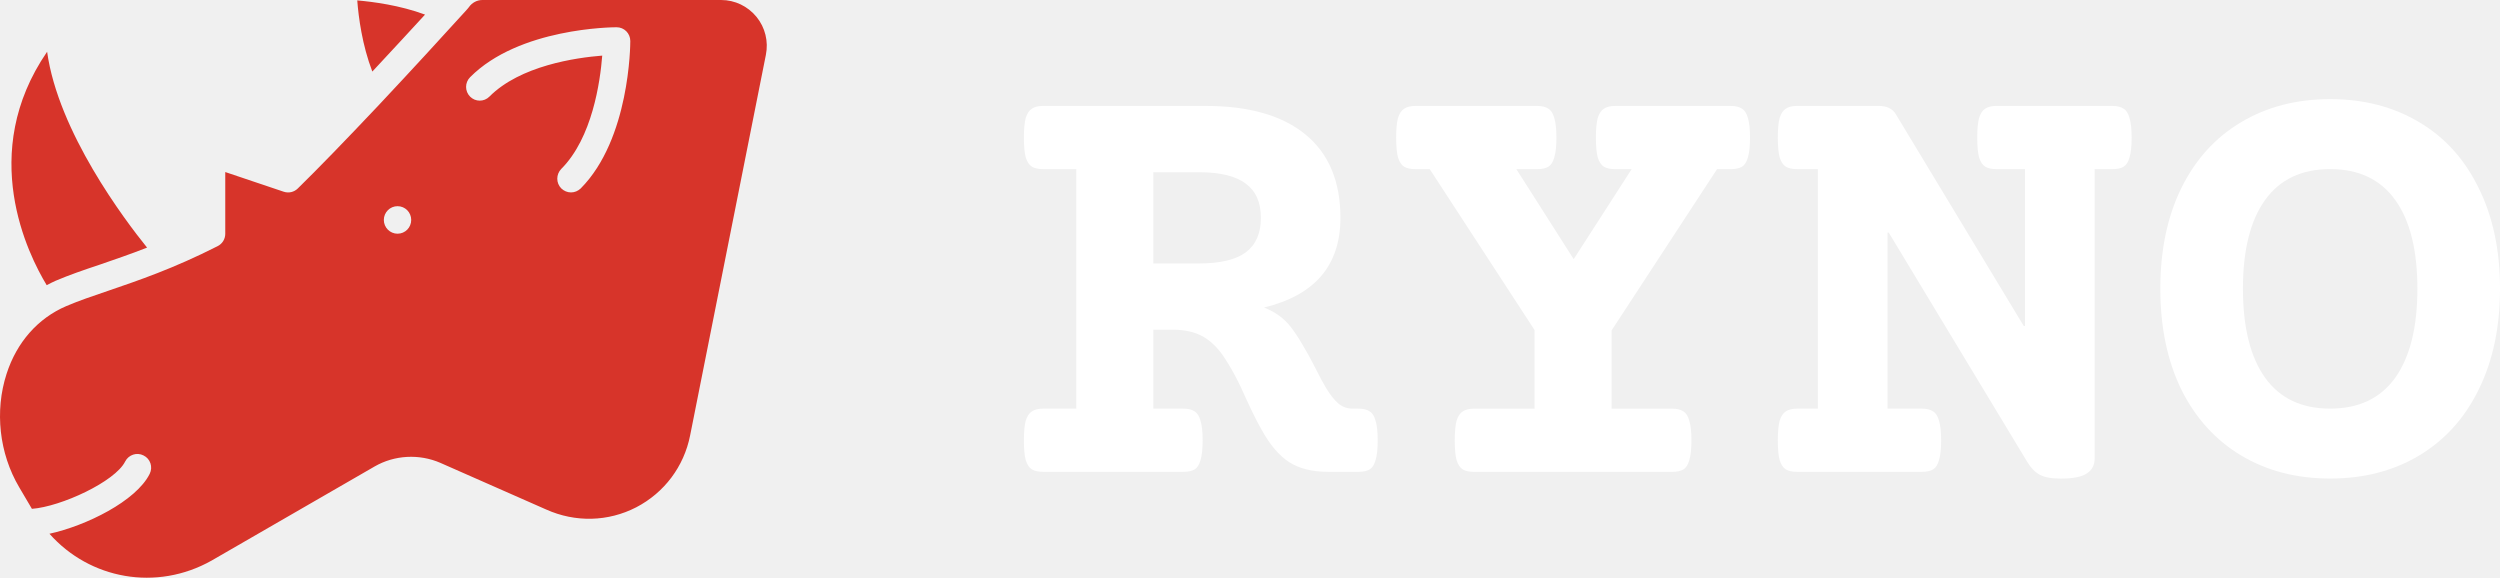
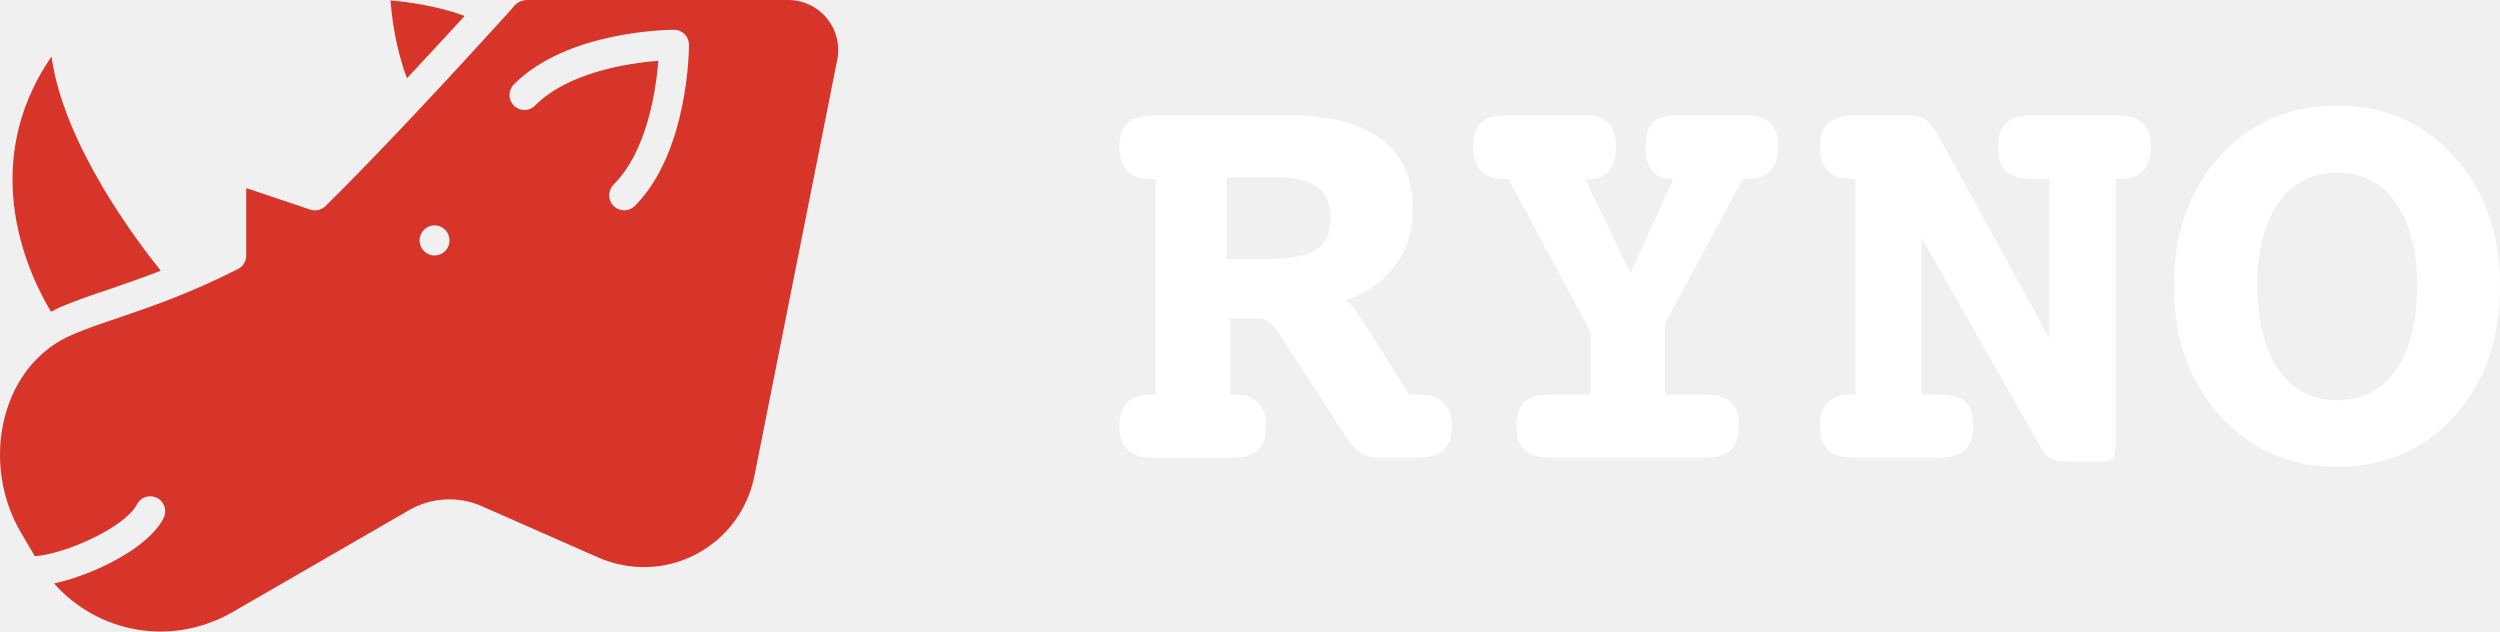
- <svg xmlns="http://www.w3.org/2000/svg" width="97.796mm" height="22.599mm" viewBox="0 0 97.796 22.599" version="1.1" id="svg8">
+ <svg xmlns="http://www.w3.org/2000/svg" width="89.464mm" height="22.599mm" viewBox="0 0 89.464 22.599" version="1.1" id="svg8">
  <defs id="defs2">
    <rect x="70.047" y="101.089" width="66.625" height="29.091" id="rect854" />
  </defs>
  <g id="layer1" transform="translate(6.617337,-72.56818)">
-     <text xml:space="preserve" style="font-style:normal;font-weight:normal;font-size:18.859px;line-height:1.25;font-family:sans-serif;fill:#000000;fill-opacity:1;stroke:none;stroke-width:0.283" x="31.256" y="83.868" id="text851">
-       <tspan id="tspan849" x="31.256" y="83.868" style="font-style:normal;font-variant:normal;font-weight:bold;font-stretch:normal;font-size:18.859px;font-family:Oxanium;-inkscape-font-specification:'Oxanium Bold';stroke-width:0.283">  </tspan>
-     </text>
    <g style="fill:#d7342a;fill-opacity:1" id="g847" transform="matrix(0.5356481,0,0,0.5384083,-8.759458,66.63494)">
      <path d="m 30.09,11.05 c 0.09,1.21 0.36,3.25 1.1,5.17 1.52,-1.62 2.88,-3.09 3.85,-4.14 C 33.19,11.4 31.25,11.15 30.09,11.05 Z M 7.44,14.78 C 2.35,22.15 6.05,29.51 7.41,31.74 7.62,31.63 7.83,31.52 8.06,31.42 9.05,31 10.13,30.63 11.28,30.25 12.35,29.88 13.49,29.5 14.74,29.01 13.1,26.99 8.25,20.6 7.44,14.78 Z M 59.25,12.25 C 58.61,11.47 57.67,11.02 56.66,11.02 H 39.23 c -0.39,0 -0.75,0.19 -0.98,0.51 -0.02,0.03 -0.04,0.06 -0.07,0.09 0,0 -0.26,0.3 -0.73,0.8 -1.02,1.12 -3.28,3.58 -5.82,6.27 -2.44,2.57 -4.42,4.6 -5.89,6.03 -0.27,0.26 -0.66,0.35 -1.02,0.23 l -4.27,-1.43 v 4.49 c 0,0.37 -0.21,0.72 -0.55,0.89 -3.22,1.63 -5.86,2.52 -7.98,3.24 -1.16,0.39 -2.16,0.73 -3.08,1.12 -2.07,0.88 -3.62,2.63 -4.36,4.92 -0.88,2.7 -0.54,5.78 0.92,8.24 l 0.93,1.57 c 2.13,-0.16 6.08,-1.98 6.81,-3.44 0.25,-0.49 0.85,-0.69 1.34,-0.44 0.5,0.24 0.7,0.84 0.45,1.34 -0.99,1.98 -4.65,3.77 -7.32,4.35 C 10.56,53.11 15.43,54 19.45,51.75 l 11.91,-6.84 c 1.45,-0.83 3.25,-0.93 4.8,-0.26 l 7.73,3.39 c 2.13,0.95 4.52,0.89 6.57,-0.16 2.05,-1.06 3.49,-2.96 3.94,-5.23 L 59.93,15.01 C 60.13,14.03 59.88,13.02 59.25,12.25 Z M 33.03,28 c -0.55,0 -1,-0.45 -1,-1 0,-0.55 0.45,-1 1,-1 0.56,0 1,0.45 1,1 0,0.55 -0.44,1 -1,1 z M 46.41,24.71 C 46.21,24.9 45.96,25 45.7,25 c -0.26,0 -0.51,-0.1 -0.71,-0.29 -0.39,-0.39 -0.39,-1.02 0,-1.42 2.26,-2.25 2.84,-6.32 2.99,-8.23 -1.92,0.15 -5.99,0.73 -8.24,2.98 -0.39,0.39 -1.02,0.39 -1.41,0 -0.39,-0.39 -0.39,-1.02 0,-1.41 C 41.91,13.04 48.74,13 49.03,13 c 0.56,0 1,0.45 1,1 0,0.29 -0.04,7.12 -3.62,10.71 z" id="path833" style="fill:#d7342a;fill-opacity:1" />
    </g>
-     <g aria-label="RYNO" id="text860" style="font-style:normal;font-weight:normal;font-size:24.694px;line-height:1.25;font-family:sans-serif;fill:#000000;fill-opacity:1;stroke:none;stroke-width:0.265">
-       <path d="m 40.548,76.712 q 2.544,0 3.907,1.121 1.363,1.121 1.363,3.256 0,2.785 -2.99,3.509 0.651,0.253 1.037,0.748 0.253,0.326 0.458,0.687 0.217,0.35 0.494,0.892 0.289,0.579 0.446,0.832 0.241,0.398 0.482,0.603 0.241,0.193 0.543,0.193 h 0.229 q 0.289,0 0.446,0.109 0.157,0.096 0.229,0.362 0.084,0.265 0.084,0.772 0,0.506 -0.084,0.772 -0.072,0.265 -0.229,0.362 -0.157,0.096 -0.446,0.096 h -1.17 q -0.953,0 -1.543,-0.386 -0.591,-0.386 -1.085,-1.29 -0.241,-0.422 -0.579,-1.158 -0.241,-0.555 -0.458,-0.953 -0.217,-0.41 -0.482,-0.796 -0.374,-0.518 -0.832,-0.748 -0.458,-0.229 -1.097,-0.229 h -0.772 v 3.087 h 1.17 q 0.289,0 0.446,0.109 0.157,0.096 0.229,0.362 0.084,0.265 0.084,0.772 0,0.506 -0.084,0.772 -0.072,0.265 -0.229,0.362 -0.157,0.096 -0.446,0.096 h -5.474 q -0.289,0 -0.446,-0.096 -0.157,-0.096 -0.241,-0.362 -0.072,-0.265 -0.072,-0.772 0,-0.506 0.072,-0.772 0.084,-0.265 0.241,-0.362 0.157,-0.109 0.446,-0.109 h 1.29 v -9.369 h -1.29 q -0.289,0 -0.446,-0.096 -0.157,-0.096 -0.241,-0.362 -0.072,-0.265 -0.072,-0.772 0,-0.506 0.072,-0.772 0.084,-0.265 0.241,-0.362 0.157,-0.109 0.446,-0.109 z m -2.05,6.162 h 1.797 q 1.23,0 1.821,-0.434 0.591,-0.446 0.591,-1.35 0,-0.904 -0.591,-1.338 -0.591,-0.446 -1.821,-0.446 h -1.797 z" style="font-style:normal;font-variant:normal;font-weight:bold;font-stretch:normal;font-size:24.694px;font-family:'Courier Prime';-inkscape-font-specification:'Courier Prime Bold';fill:#ffffff;fill-opacity:1;stroke-width:0.265" id="path934" />
-       <path d="m 61.082,76.712 q 0.289,0 0.446,0.109 0.157,0.096 0.229,0.362 0.084,0.265 0.084,0.772 0,0.506 -0.084,0.772 -0.072,0.265 -0.229,0.362 -0.157,0.096 -0.446,0.096 h -0.531 l -4.124,6.306 v 3.063 h 2.363 q 0.289,0 0.446,0.109 0.157,0.096 0.229,0.362 0.084,0.265 0.084,0.772 0,0.506 -0.084,0.772 -0.072,0.265 -0.229,0.362 -0.157,0.096 -0.446,0.096 h -7.741 q -0.289,0 -0.446,-0.096 -0.157,-0.096 -0.241,-0.362 -0.072,-0.265 -0.072,-0.772 0,-0.506 0.072,-0.772 0.084,-0.265 0.241,-0.362 0.157,-0.109 0.446,-0.109 h 2.363 v -3.075 l -4.1,-6.294 h -0.555 q -0.289,0 -0.446,-0.096 -0.157,-0.096 -0.241,-0.362 -0.072,-0.265 -0.072,-0.772 0,-0.506 0.072,-0.772 0.084,-0.265 0.241,-0.362 0.157,-0.109 0.446,-0.109 h 4.751 q 0.289,0 0.446,0.109 0.157,0.096 0.229,0.362 0.084,0.265 0.084,0.772 0,0.506 -0.084,0.772 -0.072,0.265 -0.229,0.362 -0.157,0.096 -0.446,0.096 h -0.808 l 2.243,3.521 2.267,-3.521 h -0.639 q -0.289,0 -0.446,-0.096 -0.157,-0.096 -0.241,-0.362 -0.072,-0.265 -0.072,-0.772 0,-0.506 0.072,-0.772 0.084,-0.265 0.241,-0.362 0.157,-0.109 0.446,-0.109 z" style="font-style:normal;font-variant:normal;font-weight:bold;font-stretch:normal;font-size:24.694px;font-family:'Courier Prime';-inkscape-font-specification:'Courier Prime Bold';fill:#ffffff;fill-opacity:1;stroke-width:0.265" id="path936" />
-       <path d="m 76.01,76.712 q 0.289,0 0.446,0.109 0.157,0.096 0.229,0.362 0.084,0.265 0.084,0.772 0,0.506 -0.084,0.772 -0.072,0.265 -0.229,0.362 -0.157,0.096 -0.446,0.096 H 75.322 V 90.494 q 0,0.398 -0.301,0.591 -0.301,0.205 -1.025,0.205 -0.555,0 -0.832,-0.157 -0.265,-0.145 -0.47,-0.482 l -5.426,-8.983 h -0.048 v 6.885 h 1.338 q 0.289,0 0.446,0.109 0.157,0.096 0.229,0.362 0.084,0.265 0.084,0.772 0,0.506 -0.084,0.772 -0.072,0.265 -0.229,0.362 -0.157,0.096 -0.446,0.096 h -4.871 q -0.289,0 -0.446,-0.096 -0.157,-0.096 -0.241,-0.362 -0.072,-0.265 -0.072,-0.772 0,-0.506 0.072,-0.772 0.084,-0.265 0.241,-0.362 0.157,-0.109 0.446,-0.109 h 0.808 v -9.369 h -0.808 q -0.289,0 -0.446,-0.096 -0.157,-0.096 -0.241,-0.362 -0.072,-0.265 -0.072,-0.772 0,-0.506 0.072,-0.772 0.084,-0.265 0.241,-0.362 0.157,-0.109 0.446,-0.109 h 3.183 q 0.482,0 0.675,0.326 l 5.004,8.284 h 0.048 v -6.137 h -1.109 q -0.289,0 -0.446,-0.096 -0.157,-0.096 -0.241,-0.362 -0.072,-0.265 -0.072,-0.772 0,-0.506 0.072,-0.772 0.084,-0.265 0.241,-0.362 0.157,-0.109 0.446,-0.109 z" style="font-style:normal;font-variant:normal;font-weight:bold;font-stretch:normal;font-size:24.694px;font-family:'Courier Prime';-inkscape-font-specification:'Courier Prime Bold';fill:#ffffff;fill-opacity:1;stroke-width:0.265" id="path938" />
-       <path d="m 84.535,76.446 q 1.977,0 3.485,0.904 1.507,0.892 2.327,2.58 0.832,1.676 0.832,3.931 0,2.255 -0.832,3.943 -0.82,1.676 -2.327,2.58 -1.507,0.904 -3.485,0.904 -1.977,0 -3.485,-0.904 -1.507,-0.904 -2.339,-2.58 -0.82,-1.688 -0.82,-3.943 0,-2.255 0.82,-3.931 0.832,-1.688 2.339,-2.58 1.507,-0.904 3.485,-0.904 z m 0,2.737 q -1.676,0 -2.544,1.206 -0.868,1.206 -0.868,3.473 0,2.267 0.868,3.485 0.868,1.206 2.544,1.206 1.676,0 2.544,-1.206 0.868,-1.218 0.868,-3.485 0,-2.267 -0.868,-3.473 -0.868,-1.206 -2.544,-1.206 z" style="font-style:normal;font-variant:normal;font-weight:bold;font-stretch:normal;font-size:24.694px;font-family:'Courier Prime';-inkscape-font-specification:'Courier Prime Bold';fill:#ffffff;fill-opacity:1;stroke-width:0.265" id="path940" />
+     <g aria-label="RYNO" id="text850" style="font-style:normal;font-weight:normal;font-size:21.167px;line-height:1.25;font-family:sans-serif;fill:#000000;fill-opacity:1;stroke:none;stroke-width:0.265">
+       <path d="m 41.526,83.316 q 0.269,0.165 0.527,0.599 0.041,0.062 0.072,0.103 l 1.685,2.667 h 0.114 0.207 q 0.599,0 0.899,0.279 0.31,0.279 0.31,0.837 0,0.61 -0.31,0.879 -0.3,0.269 -1.003,0.269 h -1.271 q -0.703,0 -1.096,-0.61 l -0.031,-0.021 -2.532,-3.896 Q 38.952,84.195 38.766,84.081 38.58,83.957 38.373,83.957 h -0.972 v 2.729 h 0.165 q 0.558,0 0.837,0.289 0.289,0.279 0.289,0.827 0,0.61 -0.3,0.879 -0.289,0.269 -0.992,0.269 h -2.667 q -0.692,0 -0.992,-0.269 -0.3,-0.269 -0.3,-0.879 0,-0.548 0.279,-0.827 0.289,-0.289 0.837,-0.289 h 0.176 v -7.71 h -0.176 q -0.537,0 -0.827,-0.289 -0.289,-0.3 -0.289,-0.847 0,-0.599 0.3,-0.868 0.31,-0.279 0.992,-0.279 h 4.765 q 2.191,0 3.318,0.858 1.127,0.847 1.127,2.511 0,1.158 -0.63,2.005 -0.62,0.847 -1.788,1.251 z m -4.248,-4.403 v 2.925 h 1.395 q 1.292,0 1.809,-0.331 0.517,-0.341 0.517,-1.127 0,-0.775 -0.475,-1.116 -0.465,-0.351 -1.509,-0.351 z" style="font-style:normal;font-variant:normal;font-weight:bold;font-stretch:normal;font-size:21.167px;font-family:Courier;-inkscape-font-specification:'Courier Bold';fill:#ffffff;fill-opacity:1;stroke-width:0.265" id="path966" />
+       <path d="m 50.114,78.975 1.612,3.369 1.54,-3.369 h -0.041 q -0.465,0 -0.713,-0.289 -0.238,-0.289 -0.238,-0.847 0,-0.62 0.248,-0.879 0.258,-0.269 0.868,-0.269 h 2.356 q 0.692,0 0.982,0.269 0.289,0.258 0.289,0.879 0,0.558 -0.289,0.847 -0.279,0.289 -0.816,0.289 h -0.165 l -2.78,5.168 v 2.542 h 1.354 q 0.703,0 0.992,0.269 0.3,0.258 0.3,0.847 0,0.599 -0.31,0.879 -0.31,0.269 -1.003,0.269 h -5.354 q -0.692,0 -0.992,-0.269 -0.3,-0.269 -0.3,-0.879 0,-0.61 0.289,-0.858 0.289,-0.258 1.003,-0.258 h 1.354 v -2.243 l -2.935,-5.467 h -0.176 q -0.537,0 -0.816,-0.289 -0.279,-0.289 -0.279,-0.847 0,-0.62 0.289,-0.879 0.289,-0.269 0.982,-0.269 h 2.708 q 0.61,0 0.868,0.269 0.269,0.269 0.269,0.879 0,0.548 -0.248,0.847 -0.238,0.289 -0.703,0.289 z" style="font-style:normal;font-variant:normal;font-weight:bold;font-stretch:normal;font-size:21.167px;font-family:Courier;-inkscape-font-specification:'Courier Bold';fill:#ffffff;fill-opacity:1;stroke-width:0.265" id="path968" />
+       <path d="m 66.723,84.67 v -5.695 h -0.568 q -0.682,0 -0.982,-0.269 -0.289,-0.269 -0.289,-0.868 0,-0.599 0.289,-0.868 0.3,-0.279 0.982,-0.279 h 2.935 q 0.672,0 0.972,0.279 0.3,0.269 0.3,0.868 0,0.548 -0.289,0.847 -0.279,0.289 -0.806,0.289 h -0.176 v 9.384 q 0,0.486 -0.103,0.61 -0.103,0.124 -0.465,0.124 h -1.034 q -0.496,0 -0.703,-0.103 -0.196,-0.103 -0.341,-0.362 l -4.299,-7.555 v 5.612 h 0.599 q 0.672,0 0.961,0.258 0.289,0.258 0.289,0.858 0,0.61 -0.3,0.879 -0.289,0.269 -0.951,0.269 h -2.966 q -0.672,0 -0.972,-0.269 -0.3,-0.269 -0.3,-0.879 0,-0.548 0.279,-0.827 0.279,-0.289 0.827,-0.289 h 0.165 v -7.71 h -0.165 q -0.527,0 -0.816,-0.289 -0.289,-0.3 -0.289,-0.847 0,-0.599 0.3,-0.868 0.31,-0.279 0.972,-0.279 h 1.695 q 0.61,0 0.827,0.165 0.217,0.155 0.486,0.641 z" style="font-style:normal;font-variant:normal;font-weight:bold;font-stretch:normal;font-size:21.167px;font-family:Courier;-inkscape-font-specification:'Courier Bold';fill:#ffffff;fill-opacity:1;stroke-width:0.265" id="path970" />
+       <path d="m 77.017,78.748 q -1.333,0 -2.098,1.075 -0.754,1.075 -0.754,2.987 0,1.912 0.765,2.997 0.765,1.085 2.088,1.085 1.333,0 2.098,-1.075 0.765,-1.085 0.765,-3.008 0,-1.912 -0.765,-2.987 -0.754,-1.075 -2.098,-1.075 z m 0,-2.398 q 2.542,0 4.186,1.819 1.643,1.819 1.643,4.641 0,2.842 -1.633,4.651 -1.633,1.809 -4.196,1.809 -2.532,0 -4.186,-1.819 -1.654,-1.829 -1.654,-4.641 0,-2.832 1.633,-4.641 1.643,-1.819 4.206,-1.819 z" style="font-style:normal;font-variant:normal;font-weight:bold;font-stretch:normal;font-size:21.167px;font-family:Courier;-inkscape-font-specification:'Courier Bold';fill:#ffffff;fill-opacity:1;stroke-width:0.265" id="path972" />
    </g>
  </g>
</svg>
